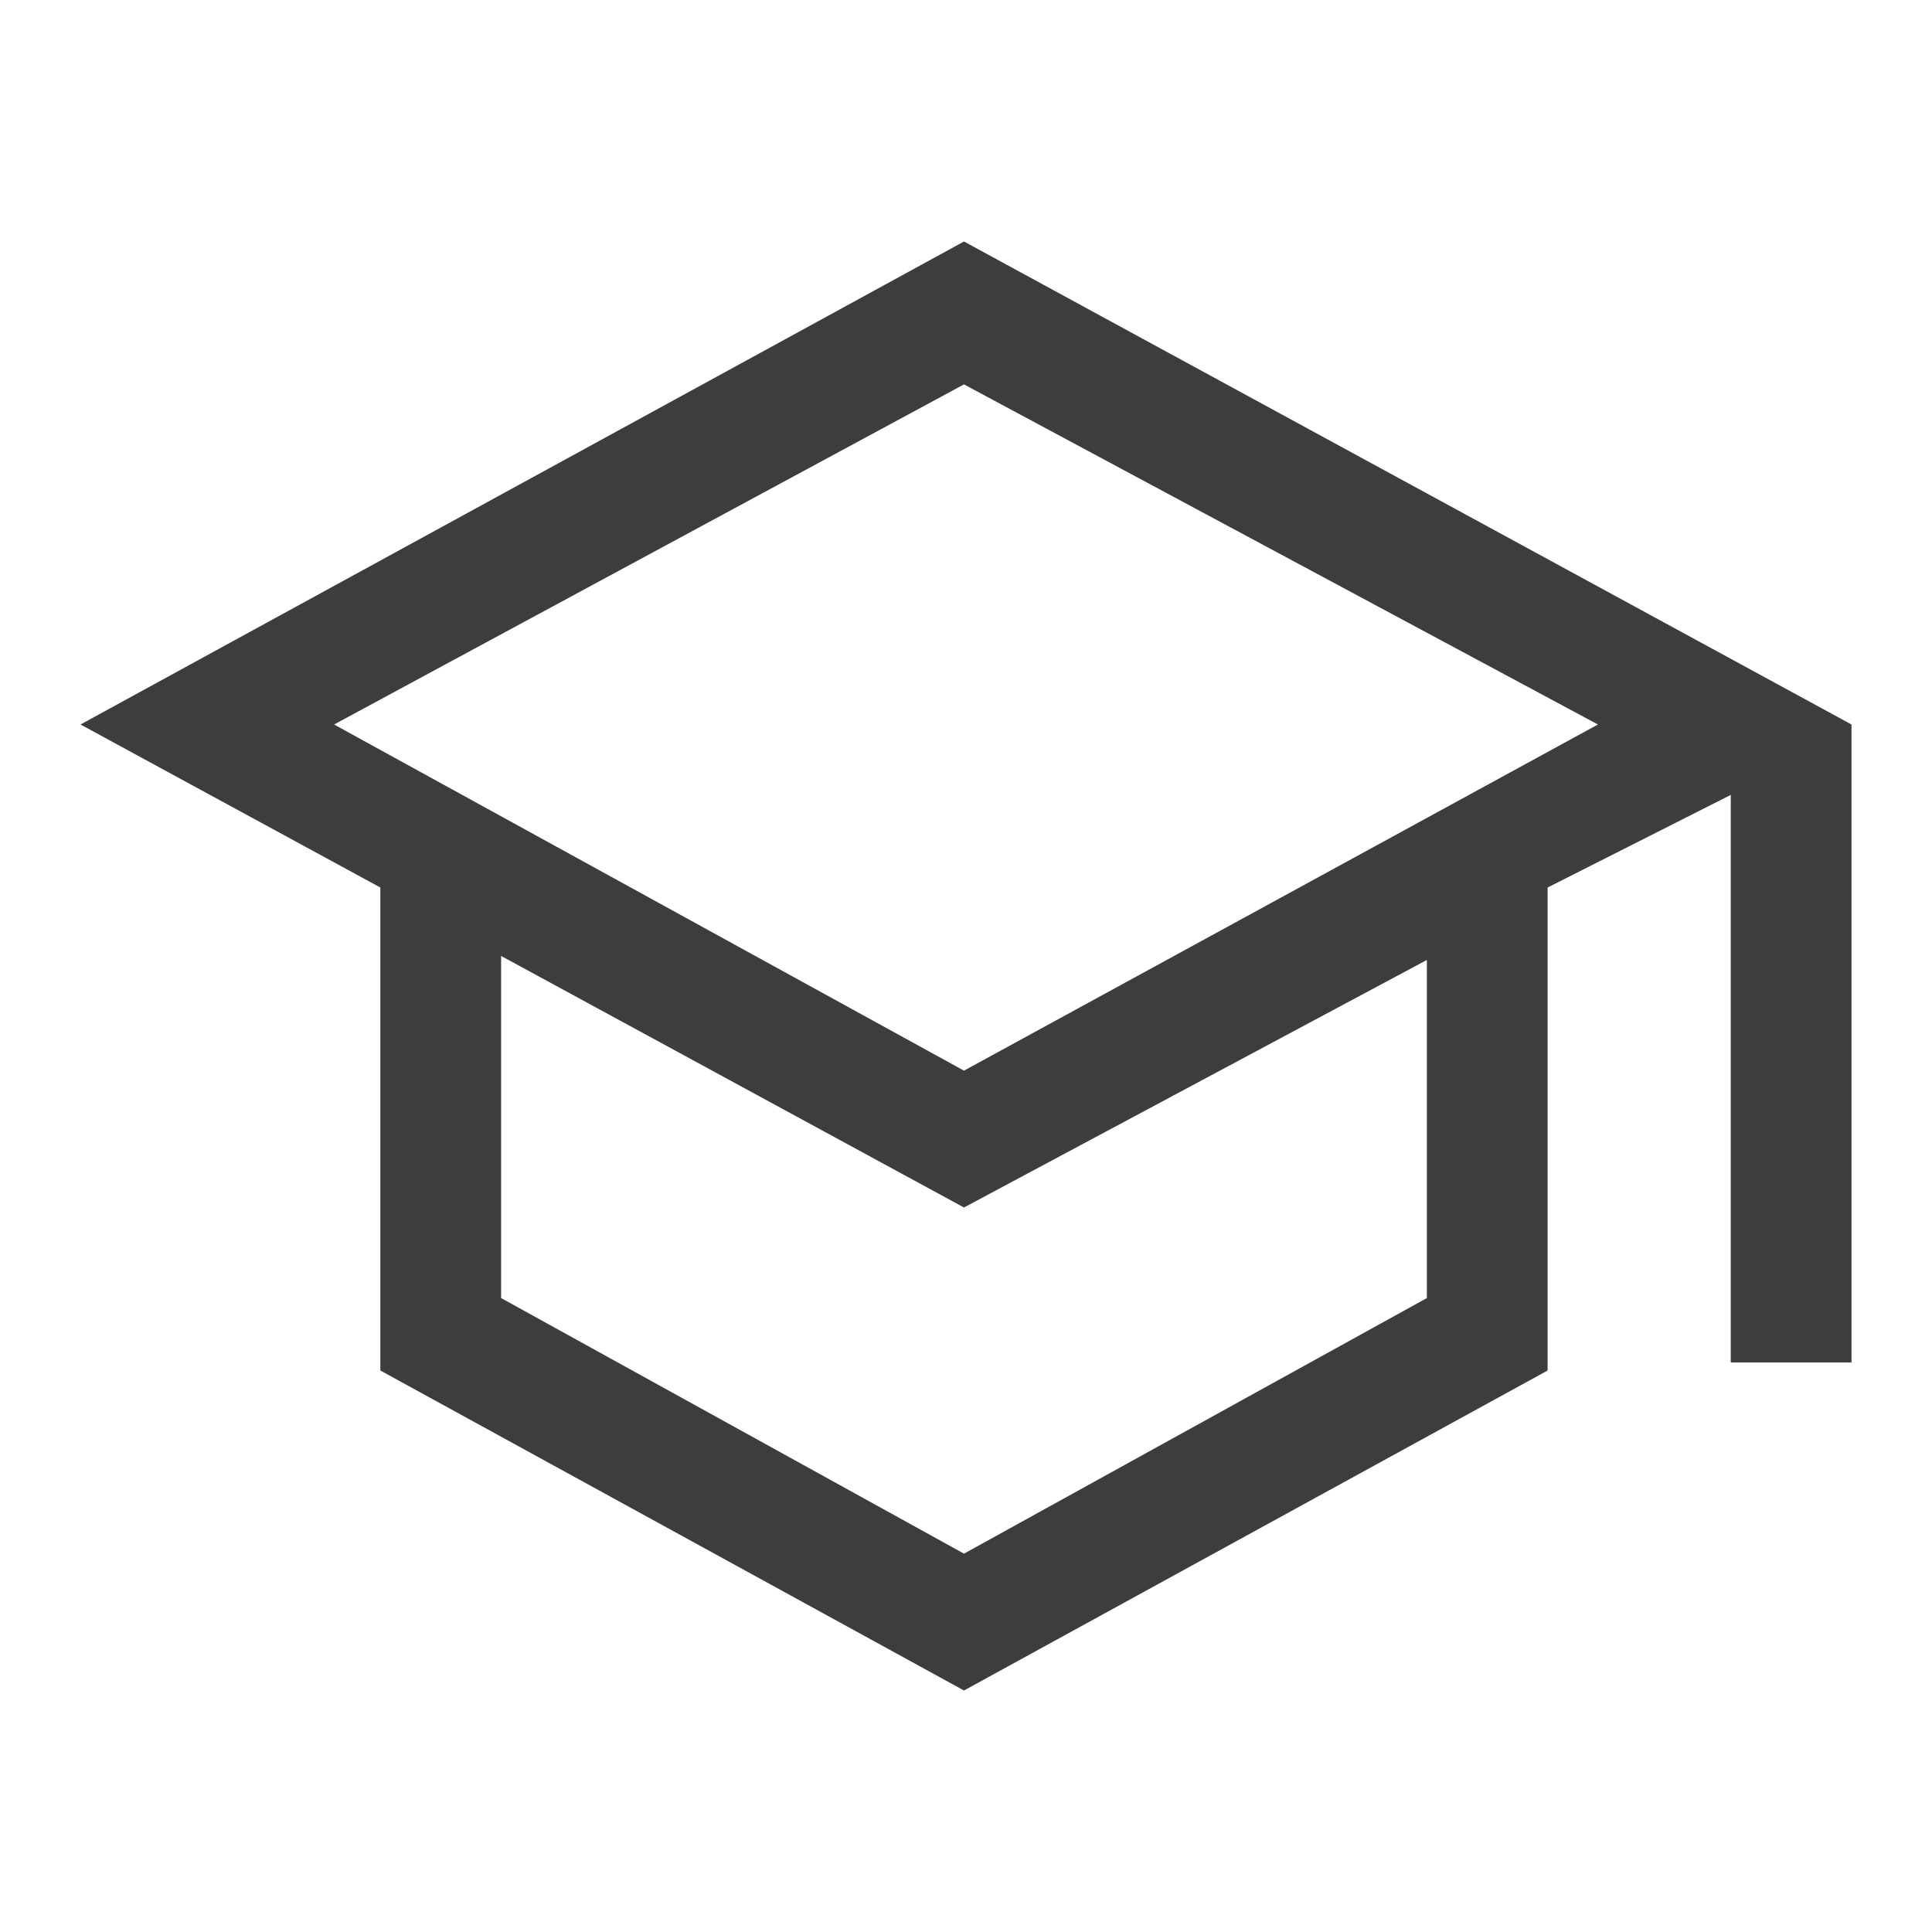
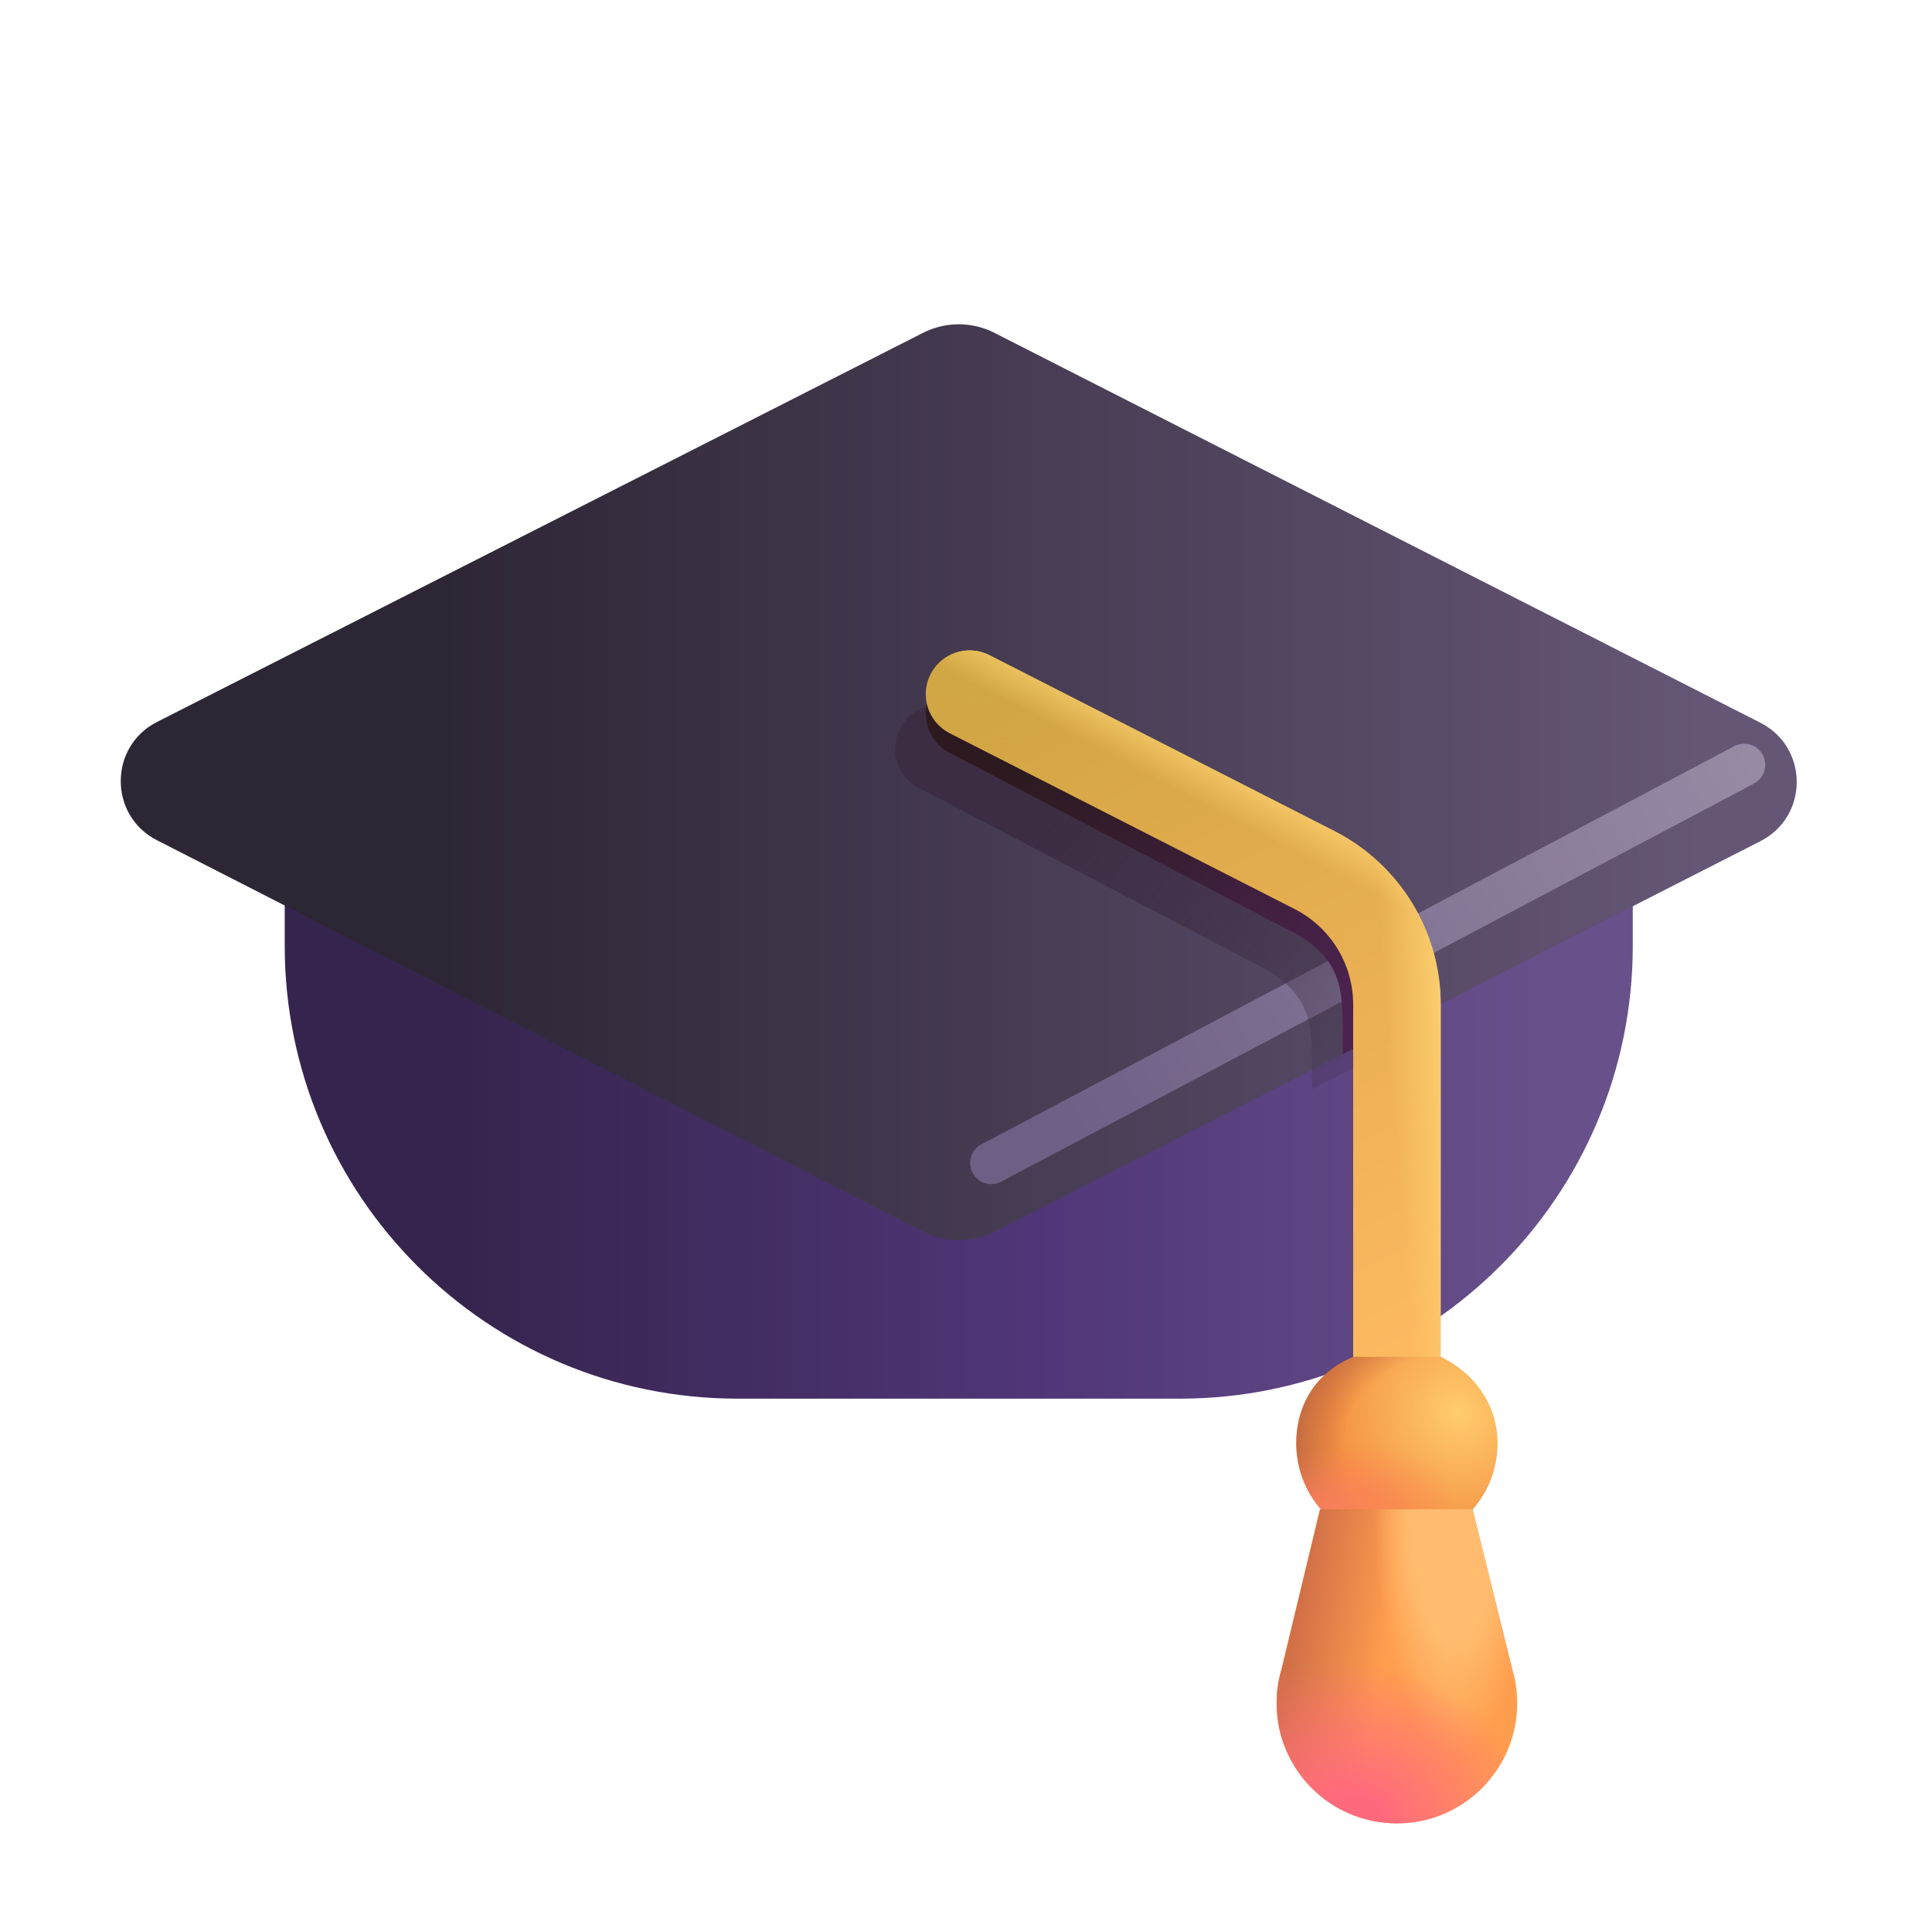
- <svg xmlns="http://www.w3.org/2000/svg" height="48" width="48" fill="#3D3D3D">
-   <path d="m23.95 42-14.5-7.95v-12L2 18 23.95 6 46 18v15.85h-3v-14.1l-4.55 2.3v12Zm0-15.4L39.7 18 23.95 9.55 8.3 18Zm0 12 11.5-6.35v-8.4L23.95 30l-11.5-6.25v8.5Zm.05-12Zm-.05 3.7Zm0 0Z" />
+ <svg xmlns="http://www.w3.org/2000/svg" width="100%" height="100%" viewBox="0 0 32 32" version="1.1" style="fill-rule:evenodd;clip-rule:evenodd;stroke-linecap:round;">
+   <g>
+     <path d="M4.716,14.013L27.044,14.013L27.044,15.666C27.044,19.808 23.686,23.166 19.544,23.166L12.216,23.166C8.073,23.166 4.716,19.808 4.716,15.666L4.716,14.013Z" style="fill:url(#_Linear1);fill-rule:nonzero;" />
+   </g>
+   <g>
+     <path d="M15.289,20.399L2.6,13.917C1.799,13.509 1.8,12.364 2.602,11.957L15.29,5.512C15.661,5.324 16.099,5.324 16.469,5.512L29.158,11.971C29.959,12.379 29.96,13.523 29.159,13.932L16.471,20.4C16.099,20.589 15.66,20.589 15.289,20.399Z" style="fill:url(#_Linear2);fill-rule:nonzero;" />
+   </g>
+   <g>
+     <path d="M16.419,19.263L28.888,12.669" style="fill:none;fill-rule:nonzero;stroke:url(#_Linear3);stroke-width:0.7px;" />
+   </g>
+   <g>
+     <path d="M23.137,17.325L21.73,18.042L21.73,17.542C21.73,16.875 21.643,16.374 20.785,15.961L15.212,13.047C14.864,12.865 14.726,12.429 14.903,12.072C15.08,11.715 15.506,11.574 15.854,11.756L21.428,14.669C22.418,15.187 23.063,16.198 23.137,17.325Z" style="fill:url(#_Linear4);fill-rule:nonzero;" />
+   </g>
+   <g>
+     <path d="M23.646,16.742L22.239,17.459L22.239,16.959C22.239,16.292 22.152,15.791 21.294,15.378L15.72,12.464C15.372,12.282 15.234,11.846 15.412,11.489C15.589,11.132 16.015,10.991 16.363,11.172L21.936,14.086C22.927,14.604 23.572,15.615 23.646,16.742Z" style="fill:url(#_Linear5);fill-rule:nonzero;" />
+   </g>
+   <g>
+     <path d="M15.414,11.168C15.595,10.812 16.032,10.67 16.389,10.852L22.103,13.765C23.183,14.316 23.863,15.426 23.863,16.638L23.863,22.482C23.863,22.882 23.538,23.207 23.138,23.207C22.737,23.207 22.413,22.882 22.413,22.482L22.413,16.638C22.413,15.971 22.038,15.36 21.444,15.057L15.73,12.144C15.373,11.962 15.232,11.525 15.414,11.168Z" style="fill:url(#_Linear6);" />
+   </g>
+   <path d="M15.414,11.168C15.595,10.812 16.032,10.67 16.389,10.852L22.103,13.765C23.183,14.316 23.863,15.426 23.863,16.638L23.863,22.482C23.863,22.882 23.538,23.207 23.138,23.207C22.737,23.207 22.413,22.882 22.413,22.482L22.413,16.638C22.413,15.971 22.038,15.36 21.444,15.057L15.73,12.144C15.373,11.962 15.232,11.525 15.414,11.168Z" style="fill:url(#_Radial7);" />
+   <path d="M15.414,11.168C15.595,10.812 16.032,10.67 16.389,10.852L22.103,13.765C23.183,14.316 23.863,15.426 23.863,16.638L23.863,22.482C23.863,22.882 23.538,23.207 23.138,23.207C22.737,23.207 22.413,22.882 22.413,22.482L22.413,16.638C22.413,15.971 22.038,15.36 21.444,15.057L15.73,12.144C15.373,11.962 15.232,11.525 15.414,11.168Z" style="fill:url(#_Linear8);" />
+   <path d="M15.414,11.168C15.595,10.812 16.032,10.67 16.389,10.852L22.103,13.765C23.183,14.316 23.863,15.426 23.863,16.638L23.863,22.482C23.863,22.882 23.538,23.207 23.138,23.207C22.737,23.207 22.413,22.882 22.413,22.482L22.413,16.638C22.413,15.971 22.038,15.36 21.444,15.057L15.73,12.144C15.373,11.962 15.232,11.525 15.414,11.168Z" style="fill:url(#_Linear9);" />
+   <path d="M22.419,22.474C21.77,22.74 21.47,23.297 21.47,23.904C21.47,24.825 22.216,25.572 23.138,25.572C24.059,25.572 24.805,24.825 24.805,23.904C24.805,23.297 24.45,22.755 23.864,22.474L22.419,22.474Z" style="fill:url(#_Radial10);fill-rule:nonzero;" />
+   <path d="M22.419,22.474C21.77,22.74 21.47,23.297 21.47,23.904C21.47,24.825 22.216,25.572 23.138,25.572C24.059,25.572 24.805,24.825 24.805,23.904C24.805,23.297 24.45,22.755 23.864,22.474L22.419,22.474Z" style="fill:url(#_Radial11);fill-rule:nonzero;" />
+   <path d="M22.419,22.474C21.77,22.74 21.47,23.297 21.47,23.904C21.47,24.825 22.216,25.572 23.138,25.572C24.059,25.572 24.805,24.825 24.805,23.904C24.805,23.297 24.45,22.755 23.864,22.474L22.419,22.474Z" style="fill:url(#_Radial12);fill-rule:nonzero;" />
+   <path d="M21.226,27.647L21.864,24.998L24.391,24.998L25.043,27.624C25.099,27.809 25.13,28.005 25.13,28.209C25.13,29.309 24.238,30.201 23.138,30.201C22.037,30.201 21.145,29.309 21.145,28.209C21.145,28.013 21.173,27.825 21.226,27.647Z" style="fill:rgb(255,157,78);fill-rule:nonzero;" />
+   <path d="M21.226,27.647L21.864,24.998L24.391,24.998L25.043,27.624C25.099,27.809 25.13,28.005 25.13,28.209C25.13,29.309 24.238,30.201 23.138,30.201C22.037,30.201 21.145,29.309 21.145,28.209C21.145,28.013 21.173,27.825 21.226,27.647Z" style="fill:url(#_Linear13);fill-rule:nonzero;" />
+   <path d="M21.226,27.647L21.864,24.998L24.391,24.998L25.043,27.624C25.099,27.809 25.13,28.005 25.13,28.209C25.13,29.309 24.238,30.201 23.138,30.201C22.037,30.201 21.145,29.309 21.145,28.209C21.145,28.013 21.173,27.825 21.226,27.647Z" style="fill:url(#_Radial14);fill-rule:nonzero;" />
+   <path d="M21.226,27.647L21.864,24.998L24.391,24.998L25.043,27.624C25.099,27.809 25.13,28.005 25.13,28.209C25.13,29.309 24.238,30.201 23.138,30.201C22.037,30.201 21.145,29.309 21.145,28.209C21.145,28.013 21.173,27.825 21.226,27.647Z" style="fill:url(#_Radial15);fill-rule:nonzero;" />
+   <defs>
+     <linearGradient id="_Linear1" x1="0" y1="0" x2="1" y2="0" gradientUnits="userSpaceOnUse" gradientTransform="matrix(-20,2.4493e-15,-2.4493e-15,-20,25.95,18.5894)">
+       <stop offset="0" style="stop-color:rgb(104,81,139);stop-opacity:1" />
+       <stop offset="0" style="stop-color:rgb(104,81,139);stop-opacity:1" />
+       <stop offset="0.44" style="stop-color:rgb(80,54,120);stop-opacity:1" />
+       <stop offset="0.91" style="stop-color:rgb(53,37,78);stop-opacity:1" />
+       <stop offset="1" style="stop-color:rgb(53,37,78);stop-opacity:1" />
+     </linearGradient>
+     <linearGradient id="_Linear2" x1="0" y1="0" x2="1" y2="0" gradientUnits="userSpaceOnUse" gradientTransform="matrix(-20.9296,2.56314e-15,-2.56314e-15,-20.9296,28.1921,12.9561)">
+       <stop offset="0" style="stop-color:rgb(101,86,118);stop-opacity:1" />
+       <stop offset="1" style="stop-color:rgb(45,38,53);stop-opacity:1" />
+     </linearGradient>
+     <linearGradient id="_Linear3" x1="0" y1="0" x2="1" y2="0" gradientUnits="userSpaceOnUse" gradientTransform="matrix(12.1875,-7,7,12.1875,17.7625,19.2632)">
+       <stop offset="0" style="stop-color:rgb(110,95,133);stop-opacity:1" />
+       <stop offset="1" style="stop-color:rgb(154,141,167);stop-opacity:1" />
+     </linearGradient>
+     <linearGradient id="_Linear4" x1="0" y1="0" x2="1" y2="0" gradientUnits="userSpaceOnUse" gradientTransform="matrix(6.4143,5.248,-5.248,6.4143,17.4429,13.2102)">
+       <stop offset="0" style="stop-color:rgb(60,45,66);stop-opacity:1" />
+       <stop offset="1" style="stop-color:rgb(61,44,67);stop-opacity:0" />
+     </linearGradient>
+     <linearGradient id="_Linear5" x1="0" y1="0" x2="1" y2="0" gradientUnits="userSpaceOnUse" gradientTransform="matrix(5.0439,4.4608,-4.4608,5.0439,17.0348,12.6854)">
+       <stop offset="0" style="stop-color:rgb(44,26,32);stop-opacity:1" />
+       <stop offset="1" style="stop-color:rgb(76,35,80);stop-opacity:1" />
+     </linearGradient>
+     <linearGradient id="_Linear6" x1="0" y1="0" x2="1" y2="0" gradientUnits="userSpaceOnUse" gradientTransform="matrix(6.125,11.9438,-11.9438,6.125,17.2625,11.2632)">
+       <stop offset="0" style="stop-color:rgb(211,165,67);stop-opacity:1" />
+       <stop offset="1" style="stop-color:rgb(255,186,98);stop-opacity:1" />
+     </linearGradient>
+     <radialGradient id="_Radial7" cx="0" cy="0" r="1" gradientUnits="userSpaceOnUse" gradientTransform="matrix(3.47163,1.76574,-1.10075,2.16418,15.6842,10.4633)">
+       <stop offset="0" style="stop-color:rgb(208,167,69);stop-opacity:1" />
+       <stop offset="1" style="stop-color:rgb(208,167,69);stop-opacity:0" />
+     </radialGradient>
+     <linearGradient id="_Linear8" x1="0" y1="0" x2="1" y2="0" gradientUnits="userSpaceOnUse" gradientTransform="matrix(-1.1971,0.0898,-0.0898,-1.1971,24.2735,18.2146)">
+       <stop offset="0" style="stop-color:rgb(255,213,116);stop-opacity:1" />
+       <stop offset="1" style="stop-color:rgb(255,213,116);stop-opacity:0" />
+     </linearGradient>
+     <linearGradient id="_Linear9" x1="0" y1="0" x2="1" y2="0" gradientUnits="userSpaceOnUse" gradientTransform="matrix(-0.4638,0.8829,-0.8829,-0.4638,22.0887,13.3214)">
+       <stop offset="0" style="stop-color:rgb(255,213,116);stop-opacity:1" />
+       <stop offset="1" style="stop-color:rgb(255,213,116);stop-opacity:0" />
+     </linearGradient>
+     <radialGradient id="_Radial10" cx="0" cy="0" r="1" gradientUnits="userSpaceOnUse" gradientTransform="matrix(-1.5263,1.40661,-1.51482,-1.64372,24.1538,23.3921)">
+       <stop offset="0" style="stop-color:rgb(255,204,108);stop-opacity:1" />
+       <stop offset="1" style="stop-color:rgb(244,144,65);stop-opacity:1" />
+     </radialGradient>
+     <radialGradient id="_Radial11" cx="0" cy="0" r="1" gradientUnits="userSpaceOnUse" gradientTransform="matrix(-3.44037,-1.42864,1.14909,-2.76717,24.4403,24.2893)">
+       <stop offset="0" style="stop-color:rgb(178,93,65);stop-opacity:0" />
+       <stop offset="0.6" style="stop-color:rgb(178,93,65);stop-opacity:0" />
+       <stop offset="0.91" style="stop-color:rgb(178,93,65);stop-opacity:1" />
+       <stop offset="1" style="stop-color:rgb(178,93,65);stop-opacity:1" />
+     </radialGradient>
+     <radialGradient id="_Radial12" cx="0" cy="0" r="1" gradientUnits="userSpaceOnUse" gradientTransform="matrix(2.24498,-0.349867,0.170074,1.09131,21.8454,25.0765)">
+       <stop offset="0" style="stop-color:rgb(253,128,94);stop-opacity:1" />
+       <stop offset="1" style="stop-color:rgb(253,128,94);stop-opacity:0" />
+     </radialGradient>
+     <linearGradient id="_Linear13" x1="0" y1="0" x2="1" y2="0" gradientUnits="userSpaceOnUse" gradientTransform="matrix(1.5161,0.2472,-0.2472,1.5161,21.3498,27.5991)">
+       <stop offset="0" style="stop-color:rgb(209,112,71);stop-opacity:1" />
+       <stop offset="1" style="stop-color:rgb(209,112,71);stop-opacity:0" />
+     </linearGradient>
+     <radialGradient id="_Radial14" cx="0" cy="0" r="1" gradientUnits="userSpaceOnUse" gradientTransform="matrix(-1.67437e-15,4.37335,-1.34116,-5.13472e-16,24.0904,24.7266)">
+       <stop offset="0" style="stop-color:rgb(255,188,110);stop-opacity:1" />
+       <stop offset="0.57" style="stop-color:rgb(255,188,110);stop-opacity:1" />
+       <stop offset="1" style="stop-color:rgb(255,188,110);stop-opacity:0" />
+     </radialGradient>
+     <radialGradient id="_Radial15" cx="0" cy="0" r="1" gradientUnits="userSpaceOnUse" gradientTransform="matrix(0.583111,-2.60156,3.00404,0.673321,22.3994,30.2007)">
+       <stop offset="0" style="stop-color:rgb(255,105,126);stop-opacity:1" />
+       <stop offset="0.17" style="stop-color:rgb(255,105,126);stop-opacity:1" />
+       <stop offset="1" style="stop-color:rgb(255,105,126);stop-opacity:0" />
+     </radialGradient>
+   </defs>
</svg>
